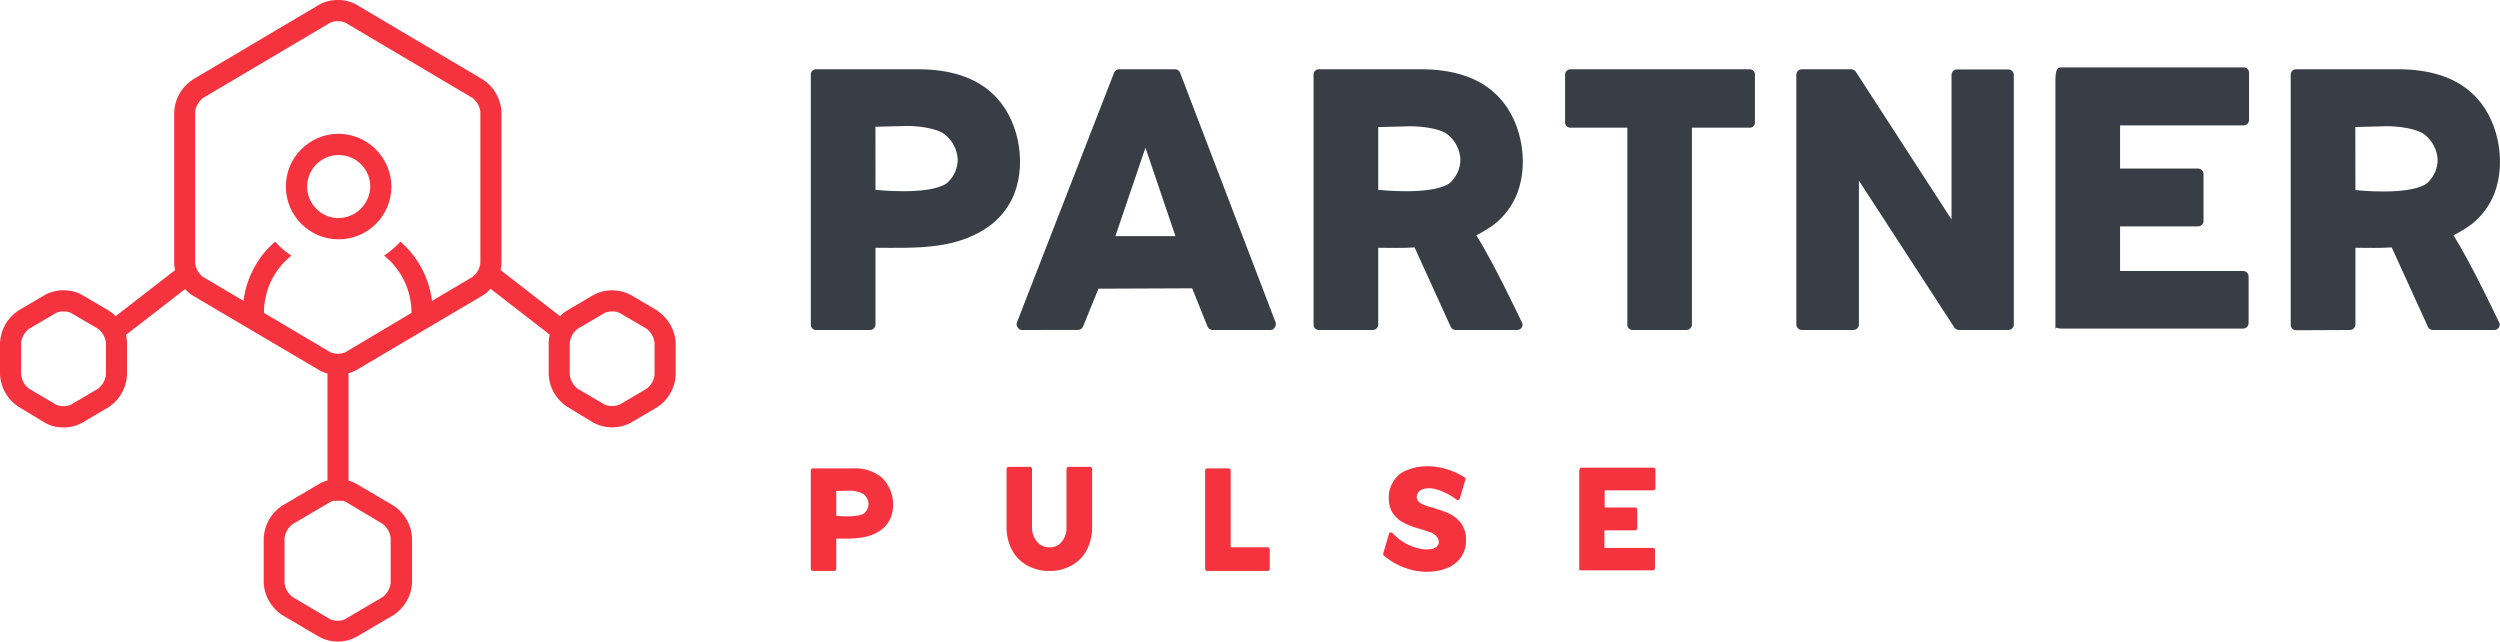
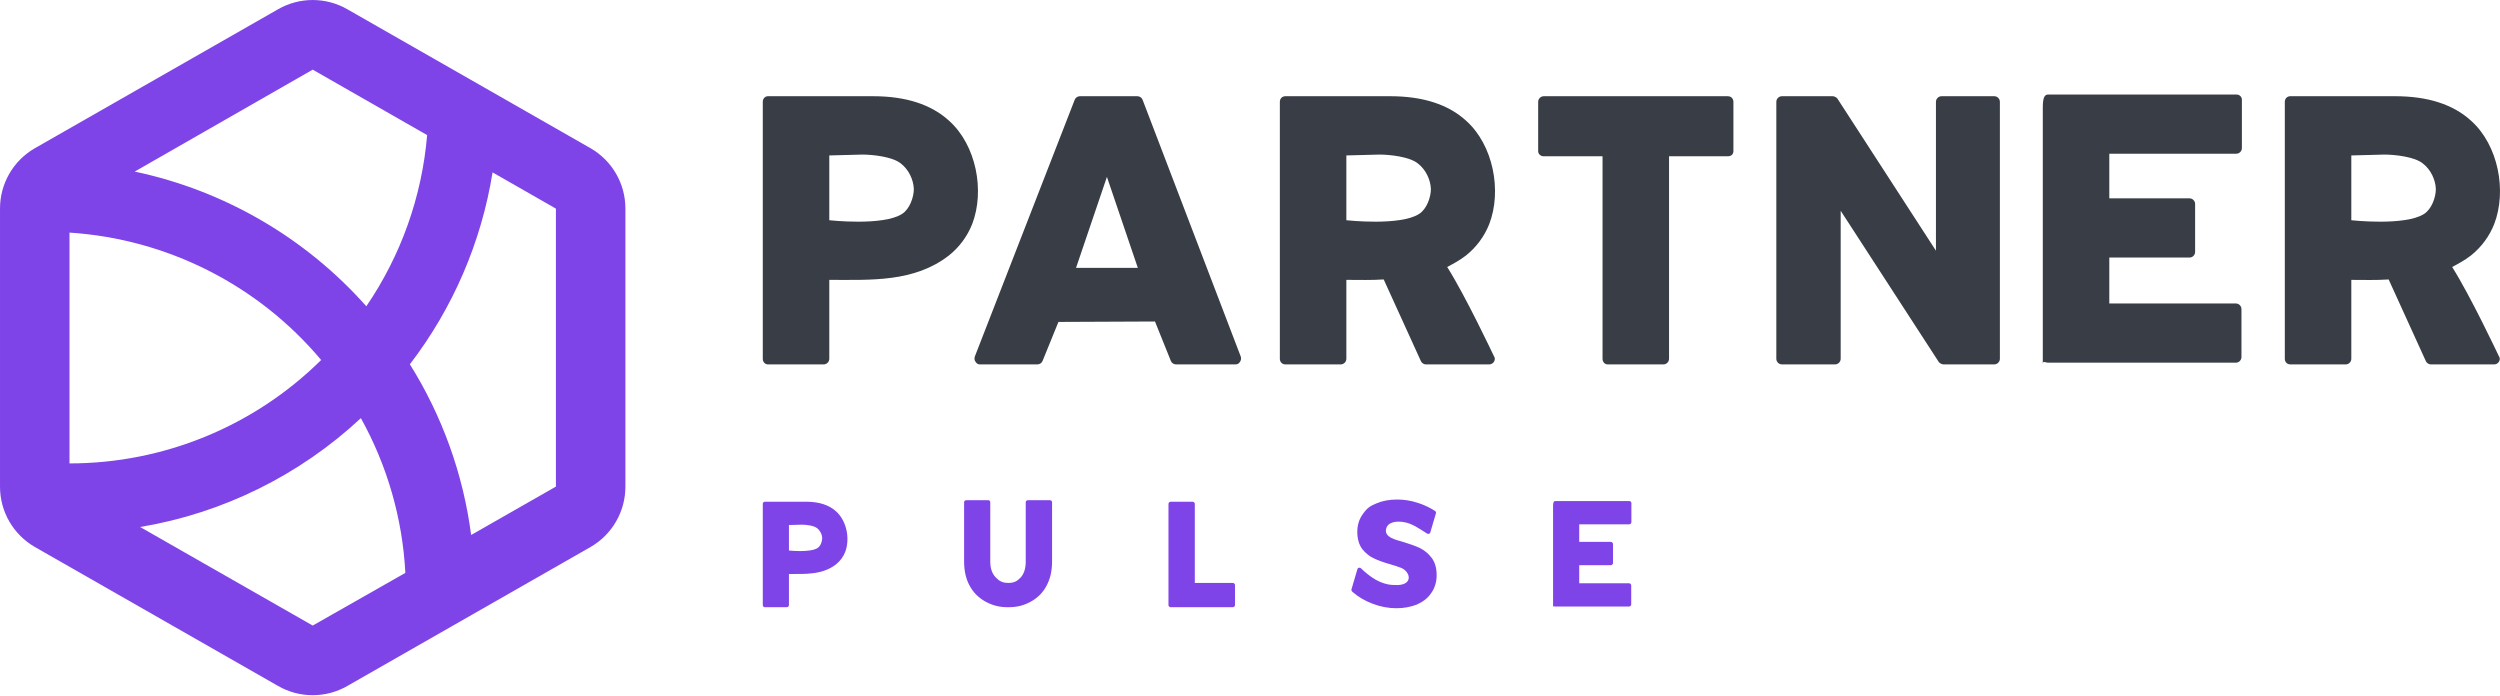
- <svg xmlns="http://www.w3.org/2000/svg" viewBox="0 0 396 101.68">
-   <defs>
-     <style>.cls-1{fill:#f5333f;}.cls-2{fill:#393e46;}</style>
-   </defs>
-   <g id="Layer_2" data-name="Layer 2">
-     <g id="Layer_1-2" data-name="Layer 1">
-       <path class="cls-1" d="M104.14,49.21l-4.29-2.53a6.3,6.3,0,0,0-5.77,0l-4.29,2.53a5.08,5.08,0,0,0-1.08.88l-9.42-7.31a4.46,4.46,0,0,0,.14-1.09v-24a6.51,6.51,0,0,0-2.88-5.05L56.39.7A5.74,5.74,0,0,0,53.51,0a5.9,5.9,0,0,0-2.88.7L30.47,12.64a6.54,6.54,0,0,0-2.88,5.05v24a4.68,4.68,0,0,0,.15,1.09l-9.43,7.31a4.79,4.79,0,0,0-1.07-.88l-4.3-2.53a5.85,5.85,0,0,0-2.88-.7,5.87,5.87,0,0,0-2.88.7l-4.3,2.53a6.5,6.5,0,0,0-2.88,5V59.4a6.5,6.5,0,0,0,2.88,5L7.18,67a5.77,5.77,0,0,0,2.88.7,5.74,5.74,0,0,0,2.88-.7l4.3-2.53a6.5,6.5,0,0,0,2.88-5V54.25a4.89,4.89,0,0,0-.17-1.2l9.38-7.27a4.85,4.85,0,0,0,1.14,1L50.63,58.67a4.88,4.88,0,0,0,1.24.5V76.11a4.52,4.52,0,0,0-1.23.49l-6,3.53a6.53,6.53,0,0,0-2.87,5.05v7.21a6.53,6.53,0,0,0,2.87,5l6,3.53a6.18,6.18,0,0,0,5.75,0l6-3.53a6.51,6.51,0,0,0,2.88-5V85.18a6.51,6.51,0,0,0-2.88-5.05l-6-3.53a5,5,0,0,0-1.18-.48v-17a4.48,4.48,0,0,0,1.18-.47L76.56,46.74a5,5,0,0,0,1.14-1l9.38,7.27a4.4,4.4,0,0,0-.17,1.2V59.4a6.47,6.47,0,0,0,2.88,5L94.08,67a6.3,6.3,0,0,0,5.77,0l4.3-2.53a6.5,6.5,0,0,0,2.88-5V54.25a6.5,6.5,0,0,0-2.88-5M16.78,59.4a3.26,3.26,0,0,1-1.24,2.16l-4.29,2.53a2.55,2.55,0,0,1-1.19.24,2.62,2.62,0,0,1-1.19-.24L4.58,61.56A3.25,3.25,0,0,1,3.35,59.4V54.25a3.27,3.27,0,0,1,1.23-2.16l4.3-2.52a2.5,2.5,0,0,1,1.18-.24,2.55,2.55,0,0,1,1.19.24l4.29,2.52a3.29,3.29,0,0,1,1.24,2.16ZM60.64,83a3.31,3.31,0,0,1,1.24,2.17v7.21a3.33,3.33,0,0,1-1.24,2.17l-6,3.54a2.62,2.62,0,0,1-1.17.23,2.56,2.56,0,0,1-1.16-.23l-6-3.54a3.28,3.28,0,0,1-1.24-2.17V85.18A3.31,3.31,0,0,1,46.39,83l6-3.53a2.08,2.08,0,0,1,.36-.14h1.63a1.64,1.64,0,0,1,.35.14ZM76.09,41.69a3.31,3.31,0,0,1-1.24,2.17l-6.42,3.8a14.86,14.86,0,0,0-5-9.38,14,14,0,0,1-2.59,2.21,11.53,11.53,0,0,1,4.34,9.07L54.69,55.8a3.12,3.12,0,0,1-2.35,0L41.81,49.56a11.54,11.54,0,0,1,4.34-9.07,13.29,13.29,0,0,1-2.58-2.21,14.83,14.83,0,0,0-5,9.38l-6.42-3.8a3.31,3.31,0,0,1-1.24-2.17v-24a3.28,3.28,0,0,1,1.24-2.17L52.34,3.58a3.12,3.12,0,0,1,2.35,0L74.85,15.52a3.28,3.28,0,0,1,1.24,2.17ZM103.68,59.4a3.29,3.29,0,0,1-1.23,2.16l-4.3,2.53a3.17,3.17,0,0,1-2.37,0l-4.3-2.53a3.29,3.29,0,0,1-1.23-2.16V54.25a3.31,3.31,0,0,1,1.23-2.16l4.3-2.52a3,3,0,0,1,2.37,0l4.3,2.52a3.31,3.31,0,0,1,1.23,2.16Z" />
-       <path class="cls-1" d="M53.51,21.19A8.36,8.36,0,1,0,62,29.54a8.43,8.43,0,0,0-8.52-8.35m0,13.36a5,5,0,1,1,5.17-5,5.1,5.1,0,0,1-5.17,5" />
-       <path class="cls-2" d="M129.22,52.27a.82.82,0,0,1-.79-.86V11.83a.82.82,0,0,1,.79-.86h16.2c5,0,9,1.25,11.76,3.83,4.1,3.7,5.49,10.71,3.5,15.86a11.6,11.6,0,0,1-3.56,4.83c-5.36,4.16-12,3.76-18.44,3.76V51.41a.87.87,0,0,1-.86.86Zm9.46-22.2s8.32.92,11.23-1a4.94,4.94,0,0,0,1.79-3.84,5.41,5.41,0,0,0-2-3.9c-1.25-1.05-4.36-1.38-5.94-1.38l-5.09.13Zm23.19,22.2a.74.74,0,0,1-.66-.39.84.84,0,0,1-.13-.8l15.4-39.59a.85.85,0,0,1,.79-.52h8.86a.85.85,0,0,1,.79.53l15.14,39.58a.91.91,0,0,1-.14.8.72.72,0,0,1-.66.39h-9.18a.86.86,0,0,1-.8-.53l-2.44-6.07L174,45.73l-2.45,6a.85.85,0,0,1-.79.53ZM176.68,37.4h9.51l-4.75-14Zm32.25,14.87a.83.83,0,0,1-.86-.86V11.83a.83.83,0,0,1,.86-.86h16.13c5,0,9,1.25,11.76,3.83,4.1,3.7,5.49,10.71,3.5,15.86a11.71,11.71,0,0,1-3.57,4.83,19.47,19.47,0,0,1-2.9,1.78c2.84,4.5,7.13,13.62,7.13,13.62a1.21,1.21,0,0,1,.2.52.87.87,0,0,1-.86.86h-9.78a.9.9,0,0,1-.73-.46l-5.74-12.62c-2,.13-3.64.06-5.76.06V51.41a.86.86,0,0,1-.85.86Zm9.38-22.2s8.33.92,11.24-1a5,5,0,0,0,1.78-3.84,5.36,5.36,0,0,0-2-3.9C228.1,20.29,225,20,223.4,20l-5.09.13Zm40.25,22.2a.82.82,0,0,1-.79-.86V20.22h-9a.82.82,0,0,1-.86-.79v-7.6a.87.87,0,0,1,.86-.86h28.35a.83.83,0,0,1,.86.86v7.6a.78.78,0,0,1-.86.79H268V51.41a.86.86,0,0,1-.85.86Zm26.84,0a.88.88,0,0,1-.86-.86V11.83a.87.87,0,0,1,.86-.86h7.8a1,1,0,0,1,.72.33l15.2,23.46V11.83A.87.87,0,0,1,310,11h8.13a.87.87,0,0,1,.86.86V51.42a.87.87,0,0,1-.86.85h-7.8a1,1,0,0,1-.72-.33L294.45,28.61v22.8a.87.87,0,0,1-.86.86Zm40.18,0V12.68c0-1.65.33-2,.86-2h28.95a.82.82,0,0,1,.86.79V19a.87.87,0,0,1-.86.86H335.82V26.7h12.36a.87.87,0,0,1,.86.86V35a.87.87,0,0,1-.86.86H335.82v7.07h19.5a.87.87,0,0,1,.86.86v7.4a.88.88,0,0,1-.86.86H326.44c-.53,0-.86-.4-.86.26m38.13,0a.84.84,0,0,1-.86-.86V11.83a.84.84,0,0,1,.86-.86h16.13c5,0,9,1.25,11.76,3.83,4.1,3.7,5.49,10.71,3.51,15.86a11.71,11.71,0,0,1-3.57,4.83,20.09,20.09,0,0,1-2.91,1.78c2.84,4.5,7.14,13.62,7.14,13.62a1.34,1.34,0,0,1,.19.52.86.86,0,0,1-.85.86h-9.79a.87.87,0,0,1-.72-.46l-5.75-12.62c-2.05.13-3.64.06-5.75.06V51.41a.87.87,0,0,1-.86.86Zm9.39-22.2s8.33.92,11.23-1a4.94,4.94,0,0,0,1.79-3.84,5.4,5.4,0,0,0-2-3.9c-1.26-1.05-4.37-1.38-5.95-1.38l-5.09.13Z" />
-       <path class="cls-1" d="M128.74,90.44a.33.33,0,0,1-.31-.34V74.53a.32.32,0,0,1,.31-.34h6.37a6.54,6.54,0,0,1,4.63,1.51,6,6,0,0,1,1.38,6.24,4.6,4.6,0,0,1-1.4,1.89c-2.11,1.64-4.74,1.49-7.26,1.49V90.1a.34.34,0,0,1-.34.34Zm3.72-8.74s3.28.37,4.42-.39a2,2,0,0,0,.7-1.51,2.09,2.09,0,0,0-.78-1.53,4.45,4.45,0,0,0-2.34-.55l-2,.06Zm33.77,8.74a6.89,6.89,0,0,1-3.49-.86,5.94,5.94,0,0,1-2.44-2.45,7.59,7.59,0,0,1-.86-3.71V74.27a.33.33,0,0,1,.34-.32h3.38a.31.31,0,0,1,.31.29v9.18a3.41,3.41,0,0,0,.83,2.42,2.39,2.39,0,0,0,1.95.85,2.29,2.29,0,0,0,1.9-.83,3.52,3.52,0,0,0,.78-2.44V74.27a.33.33,0,0,1,.34-.32h3.38a.33.33,0,0,1,.34.32v9.15a7.66,7.66,0,0,1-.86,3.72,5.81,5.81,0,0,1-2.42,2.44,6.8,6.8,0,0,1-3.48.86m25,0a.34.34,0,0,1-.34-.34V74.53a.34.34,0,0,1,.34-.34h3.38a.34.34,0,0,1,.33.34V86.69h5.85a.34.34,0,0,1,.34.34V90.1a.34.34,0,0,1-.34.34Zm34.77.15A10.71,10.71,0,0,1,219.19,88a.35.35,0,0,1-.07-.39l.91-3.09a.27.27,0,0,1,.23-.19.34.34,0,0,1,.29.08A8,8,0,0,0,225.44,87,4.64,4.64,0,0,0,227,86.9c1.54-.49.89-2.05-.26-2.52-.39-.16-.93-.34-1.64-.55a14.24,14.24,0,0,1-2.54-.91,4.77,4.77,0,0,1-1.82-1.45,4.34,4.34,0,0,1-.76-2.63,4.55,4.55,0,0,1,.78-2.65,4,4,0,0,1,2.16-1.74,8,8,0,0,1,3.17-.6,10.31,10.31,0,0,1,3.15.49A11.44,11.44,0,0,1,232,75.62a.32.32,0,0,1,.1.41L231.23,79a.25.25,0,0,1-.2.18.29.29,0,0,1-.26,0,9.79,9.79,0,0,0-3.72-1.79c-.91-.13-2.29-.08-2.6,1-.39,1.41,1.66,1.77,2.6,2.06a19.62,19.62,0,0,1,2.57.93,5,5,0,0,1,1.82,1.51,4.33,4.33,0,0,1,.78,2.68,4.64,4.64,0,0,1-.83,2.75A5,5,0,0,1,229.18,90a8.45,8.45,0,0,1-3.15.57m24.12-.15V74.86c0-.65.13-.78.34-.78h11.39a.33.33,0,0,1,.34.31v2.94a.34.34,0,0,1-.34.34h-7.7v2.71H259a.34.34,0,0,1,.34.33v2.91A.34.34,0,0,1,259,84h-4.86v2.79h7.67a.34.34,0,0,1,.34.33V90a.34.34,0,0,1-.34.34H250.49c-.21,0-.34-.15-.34.11" />
-     </g>
-   </g>
+ <svg xmlns="http://www.w3.org/2000/svg" width="396" height="110.121" class="looka-1j8o68f" viewBox="0 0 370.353 102.989">
+   <path fill="#7f44e8" d="M87.501 21.967 51.471 1.38a10.3 10.3 0 0 0-10.294 0L5.147 21.967a10.3 10.3 0 0 0-5.146 8.94v41.176a10.3 10.3 0 0 0 5.147 8.939l36.03 20.588a10.3 10.3 0 0 0 10.294 0l36.03-20.588a10.3 10.3 0 0 0 5.146-8.94V30.907a10.3 10.3 0 0 0-5.147-8.939m-41.177-11.65 16.952 9.695a52.84 52.84 0 0 1-9.008 25.357 63.48 63.48 0 0 0-34.314-19.953Zm-36.029 24.14A53.19 53.19 0 0 1 47.577 53.33a53.02 53.02 0 0 1-37.282 15.321Zm36.03 58.214-25.564-14.6a63.3 63.3 0 0 0 32.7-16.128 52.84 52.84 0 0 1 6.589 22.922Zm36.029-20.588-12.559 7.171a63 63 0 0 0-9.076-25.289 63.14 63.14 0 0 0 12.25-28.429l9.385 5.37Z" />
+   <path fill="#393e46" d="M113.763 53.984c-.445 0-.763-.381-.763-.826V15.08c0-.445.318-.827.763-.827h15.574c4.831 0 8.645 1.208 11.315 3.687 3.941 3.56 5.276 10.298 3.369 15.256a11.24 11.24 0 0 1-3.433 4.64c-5.149 4.006-11.569 3.624-17.735 3.624v11.697a.84.84 0 0 1-.826.826zm9.09-21.359s8.01.89 10.806-.953c1.081-.7 1.717-2.416 1.717-3.687-.064-1.399-.763-2.86-1.907-3.75-1.208-1.018-4.196-1.336-5.721-1.336l-4.895.128zm22.312 21.359a.7.7 0 0 1-.636-.381c-.19-.191-.19-.509-.127-.763l14.812-38.077a.83.83 0 0 1 .762-.509h8.518c.318 0 .636.191.763.509l14.557 38.077c.064.254.064.508-.127.763a.7.7 0 0 1-.636.38h-8.836a.83.83 0 0 1-.762-.508l-2.352-5.848-14.303.064-2.352 5.784a.83.83 0 0 1-.763.509zm14.24-14.303h9.153l-4.577-13.476zm31.02 14.303c-.508 0-.826-.381-.826-.826V15.08c0-.445.318-.827.826-.827h15.51c4.832 0 8.646 1.208 11.316 3.687 3.94 3.56 5.276 10.298 3.369 15.256a11.24 11.24 0 0 1-3.433 4.64c-.89.7-1.843 1.209-2.797 1.717 2.734 4.323 6.865 13.095 6.865 13.095.064.127.191.318.191.509a.84.84 0 0 1-.826.826h-9.408c-.255 0-.572-.19-.7-.445l-5.53-12.141c-1.97.127-3.496.063-5.53.063v11.697a.84.84 0 0 1-.827.826zm9.027-21.359s8.01.89 10.806-.953c1.08-.7 1.717-2.416 1.717-3.687-.064-1.399-.763-2.86-1.907-3.75-1.208-1.018-4.196-1.336-5.722-1.336l-4.894.128zm38.712 21.359c-.445 0-.762-.381-.762-.826V23.154h-8.71c-.444 0-.826-.318-.826-.763v-7.31c0-.445.382-.827.827-.827h27.27c.509 0 .827.382.827.827v7.31c0 .445-.318.763-.827.763h-8.709v30.004a.84.84 0 0 1-.826.826zm25.809 0a.84.84 0 0 1-.827-.826V15.08c0-.445.382-.827.827-.827h7.5c.255 0 .51.127.7.318l14.62 22.567V15.08c0-.445.382-.827.827-.827h7.819c.445 0 .826.382.826.827v38.077a.84.84 0 0 1-.826.826h-7.501c-.255 0-.509-.127-.7-.318l-14.557-22.44v21.932a.84.84 0 0 1-.826.826zm38.649 0V15.907c0-1.59.318-1.907.826-1.907h27.843c.445 0 .826.318.826.763v7.183a.84.84 0 0 1-.826.826h-18.816v6.611h11.887c.445 0 .826.382.826.827v7.12a.84.84 0 0 1-.826.826h-11.887v6.801h18.752c.445 0 .826.382.826.827v7.12a.84.84 0 0 1-.826.826h-27.779c-.508 0-.826-.382-.826.254m36.678 0c-.508 0-.826-.381-.826-.826V15.08c0-.445.318-.827.826-.827h15.51c4.832 0 8.646 1.208 11.316 3.687 3.94 3.56 5.276 10.298 3.369 15.256a11.24 11.24 0 0 1-3.433 4.64c-.89.7-1.843 1.209-2.797 1.717C366 43.877 370.13 52.65 370.13 52.65c.064.127.191.318.191.509a.84.84 0 0 1-.826.826h-9.408c-.255 0-.572-.19-.7-.445l-5.53-12.141c-1.97.127-3.496.063-5.53.063v11.697a.84.84 0 0 1-.827.826zm9.027-21.359s8.01.89 10.806-.953c1.08-.7 1.717-2.416 1.717-3.687-.064-1.399-.763-2.86-1.907-3.75-1.208-1.018-4.196-1.336-5.722-1.336l-4.894.128z" />
+   <path fill="#7f44e8" d="M113.3 89.955c-.175 0-.3-.15-.3-.325V74.65c0-.175.125-.325.3-.325h6.127c1.9 0 3.401.475 4.452 1.45 1.55 1.401 2.075 4.052 1.325 6.003-.275.7-.75 1.35-1.35 1.825-2.026 1.576-4.552 1.426-6.978 1.426v4.601a.33.33 0 0 1-.325.325zm3.576-8.403s3.151.35 4.252-.375c.425-.275.675-.95.675-1.45a2.03 2.03 0 0 0-.75-1.476c-.476-.4-1.65-.525-2.251-.525l-1.926.05zm32.476 8.403c-1.35 0-2.326-.275-3.351-.825-1-.55-1.8-1.326-2.351-2.35-.55-1.001-.825-2.202-.825-3.577V74.4c0-.175.15-.3.325-.3h3.25c.176 0 .3.125.3.3v8.803c0 1 .276 1.776.801 2.326s1 .825 1.876.825 1.325-.275 1.825-.8c.5-.55.75-1.35.75-2.351V74.4c0-.175.15-.3.326-.3h3.25c.176 0 .326.125.326.3v8.803c0 1.375-.275 2.576-.825 3.576-.526 1.025-1.326 1.8-2.326 2.35s-2 .826-3.351.826m24.072 0a.33.33 0 0 1-.325-.325V74.65a.33.33 0 0 1 .325-.325h3.252a.33.33 0 0 1 .325.325v11.704h5.626c.175 0 .326.15.326.325v2.951c0 .175-.15.325-.326.325zm33.451.15c-1.2 0-2.4-.225-3.55-.675a9.6 9.6 0 0 1-3.027-1.8.35.35 0 0 1-.075-.376l.875-2.976c.05-.1.125-.175.225-.175.1-.025.2 0 .276.075 1.325 1.25 2.825 2.376 4.701 2.476.5.025 1.05.05 1.526-.1 1.475-.475.85-1.976-.25-2.426q-.563-.225-1.576-.525c-1-.275-1.826-.575-2.45-.875-.676-.3-1.251-.775-1.751-1.4-.476-.65-.726-1.501-.726-2.526q0-1.464.75-2.551c.75-1.087 1.201-1.3 2.076-1.676S205.8 74 206.95 74a9.7 9.7 0 0 1 3.026.475c.976.3 1.85.725 2.626 1.226.125.1.175.25.1.4l-.825 2.8c-.025.1-.1.15-.2.176a.3.3 0 0 1-.25-.025c-1.126-.7-2.251-1.55-3.576-1.726-.876-.125-2.201-.075-2.501.975-.375 1.35 1.6 1.7 2.5 1.976q1.5.45 2.476.9a4.9 4.9 0 0 1 1.75 1.45c.501.651.751 1.526.751 2.577 0 1.025-.275 1.9-.8 2.65-.5.75-1.225 1.3-2.126 1.701-.9.35-1.9.55-3.026.55m23.198-.15v-14.98c0-.625.125-.75.325-.75h10.953c.175 0 .325.125.325.3v2.826a.33.33 0 0 1-.325.325h-7.402v2.601h4.676c.176 0 .326.15.326.325v2.801c0 .175-.15.325-.326.325h-4.676v2.676h7.377a.33.33 0 0 1 .325.325v2.801a.33.33 0 0 1-.325.325h-10.928c-.2 0-.325-.15-.325.1" />
</svg>
